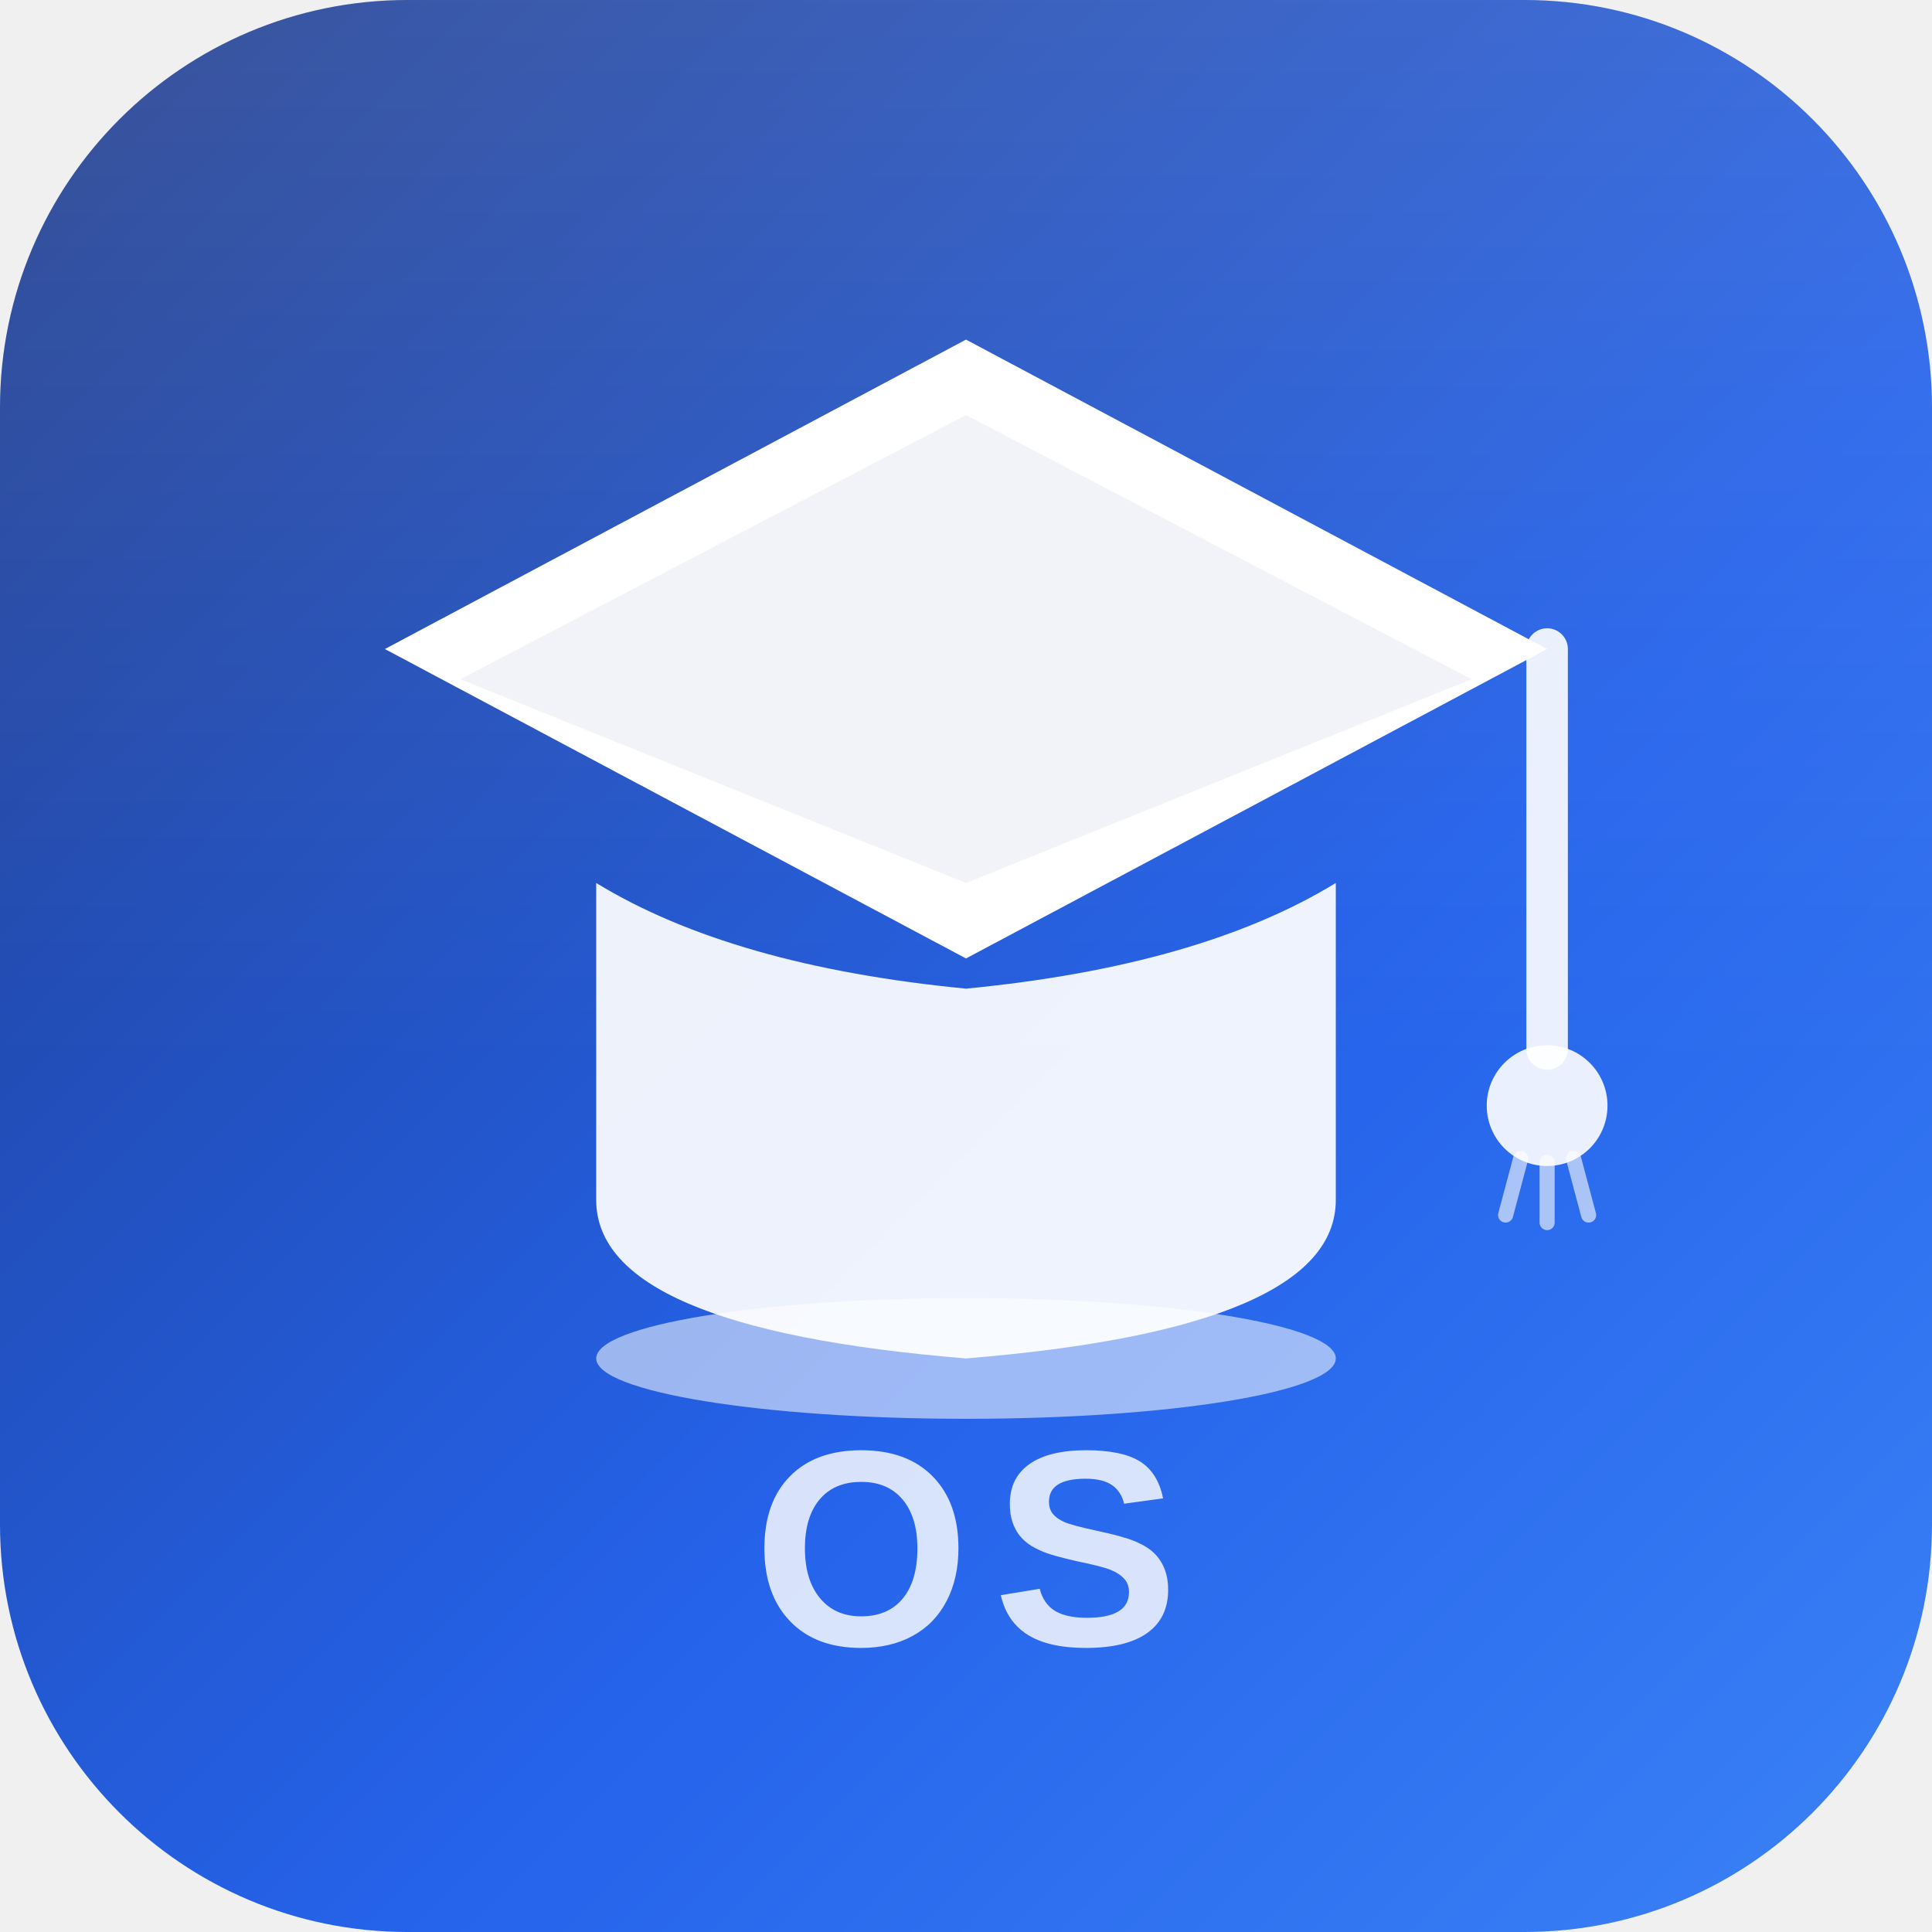
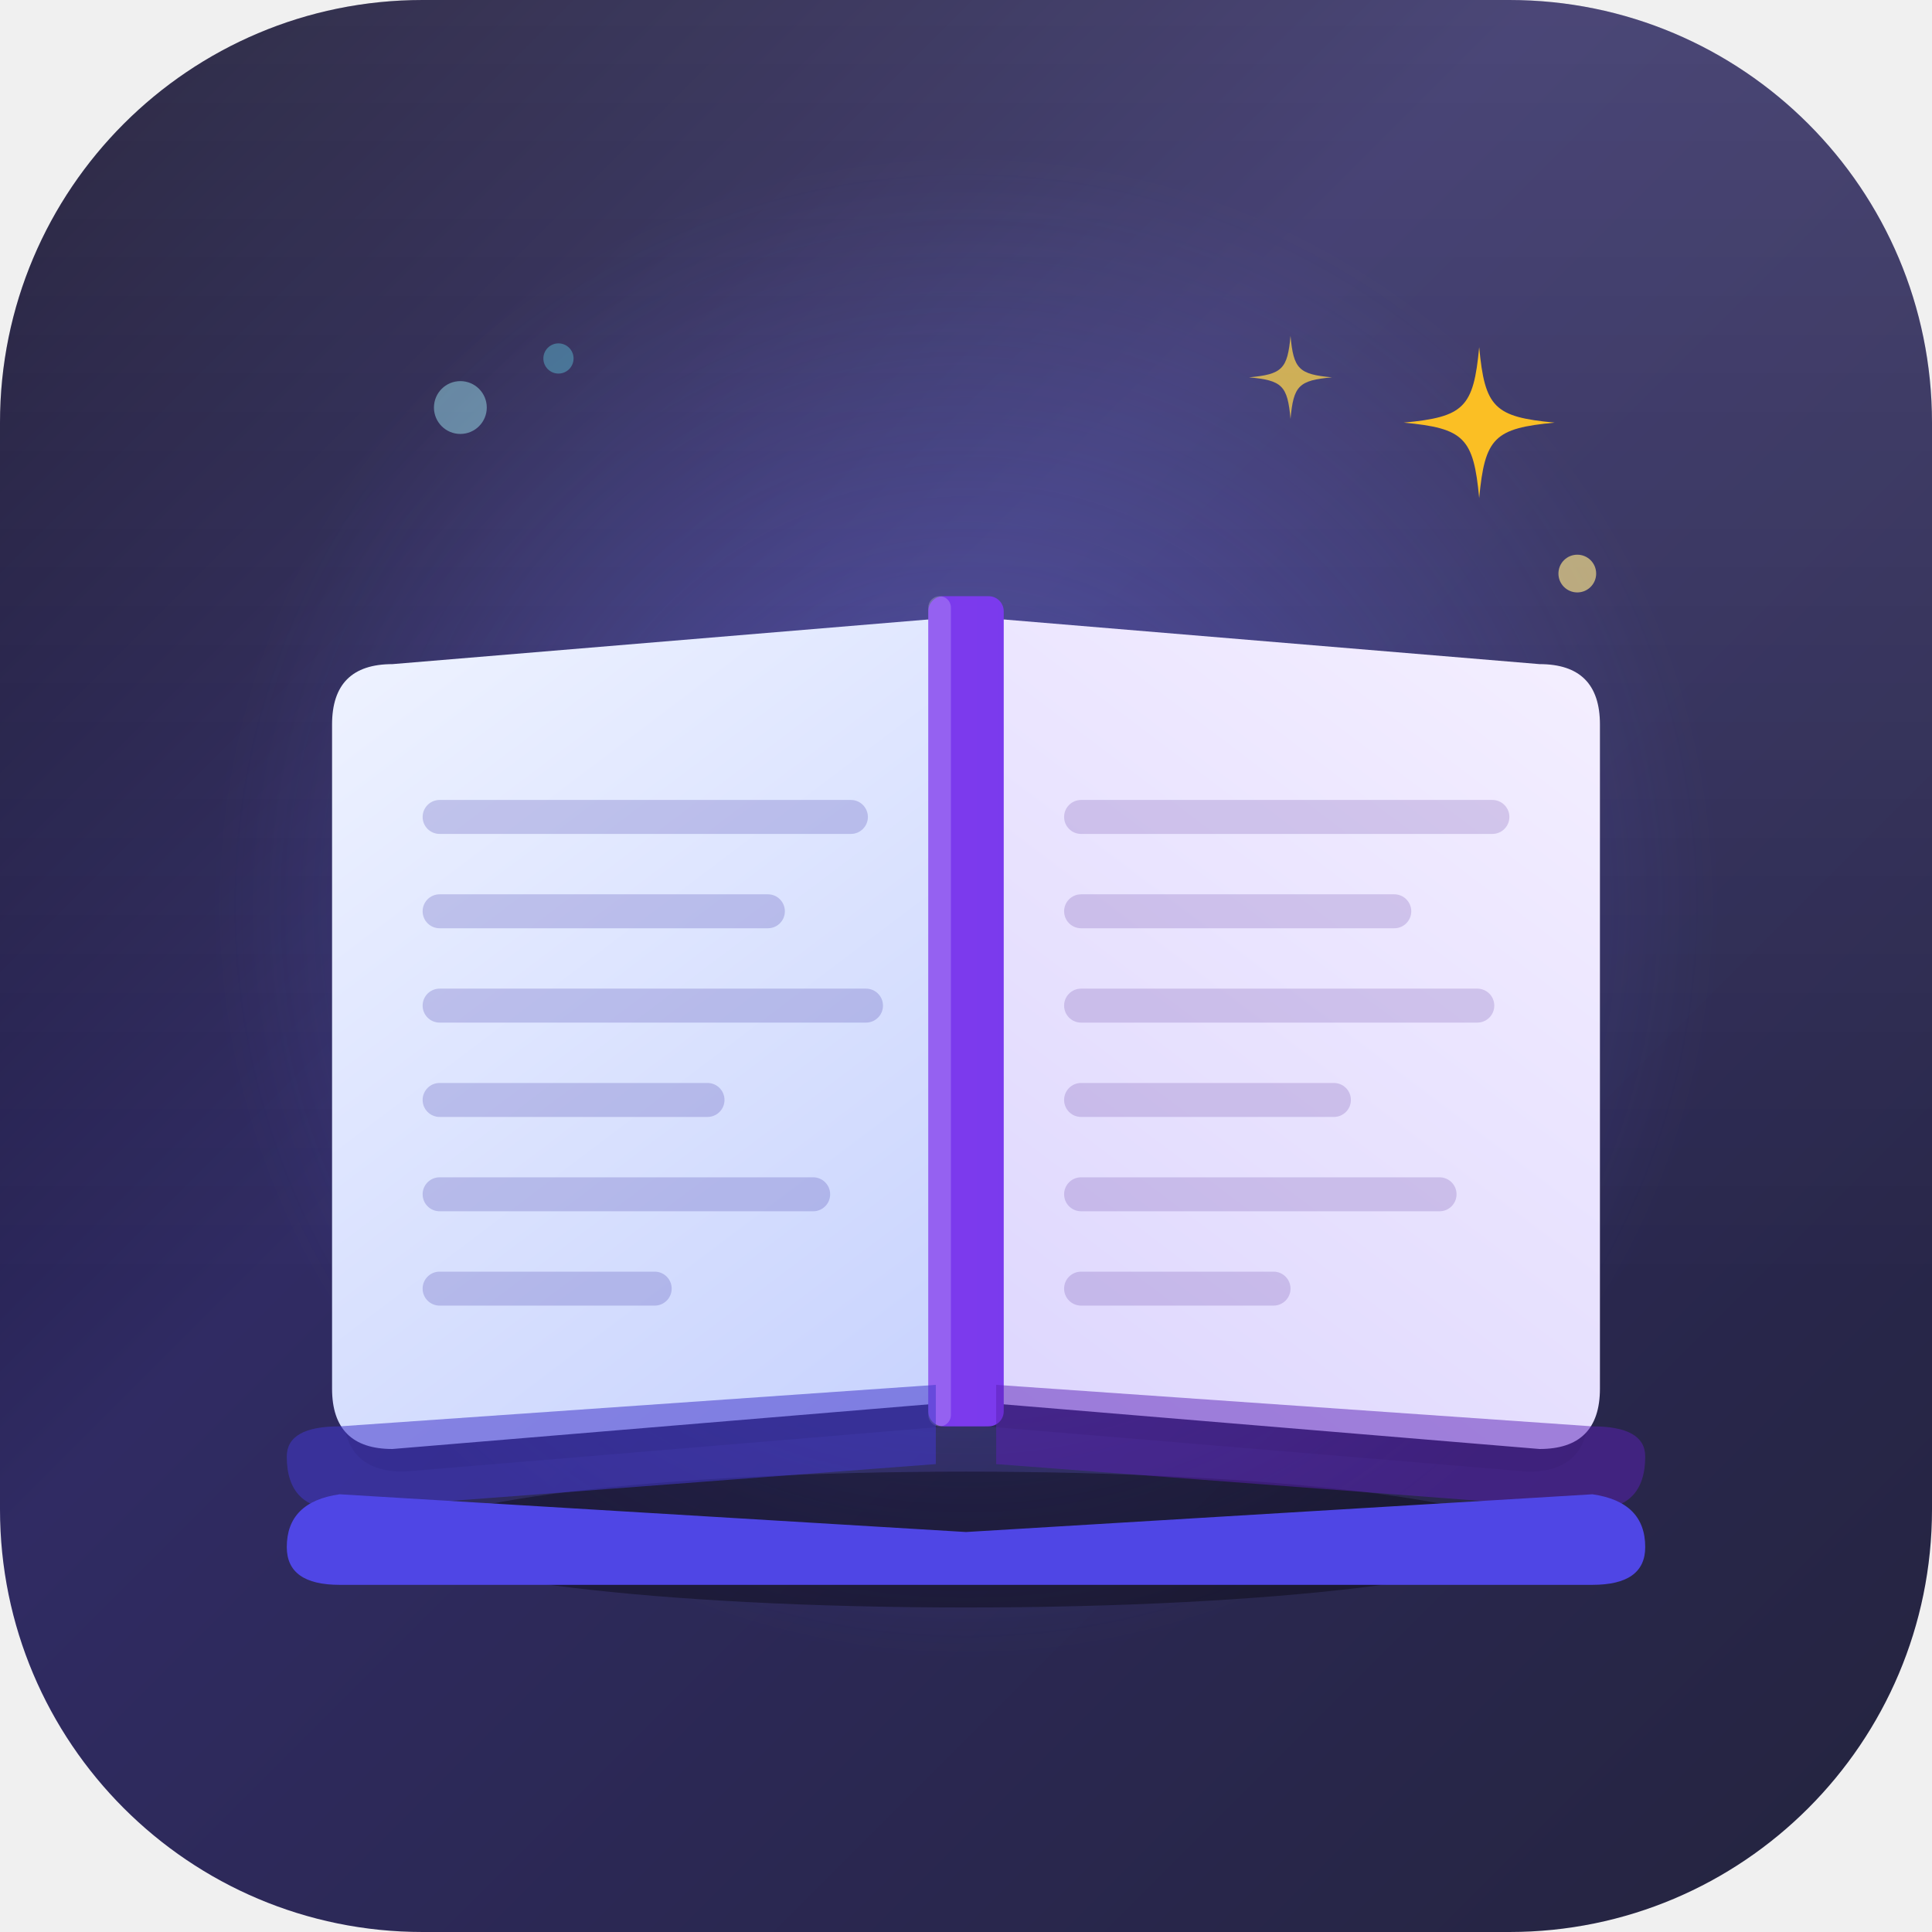
<svg xmlns="http://www.w3.org/2000/svg" viewBox="0 0 512 512">
  <defs>
    <linearGradient id="bg" x1="0" y1="0" x2="512" y2="512" gradientUnits="userSpaceOnUse">
-       <stop offset="0%" stop-color="#1E3A8A" />
-       <stop offset="60%" stop-color="#2563EB" />
-       <stop offset="100%" stop-color="#3B82F6" />
+       <stop offset="0%" stop-color="#0f0c29" />
+       <stop offset="40%" stop-color="#302b63" />
+       <stop offset="100%" stop-color="#24243e" />
    </linearGradient>
-     <linearGradient id="shine" x1="0" y1="0" x2="0" y2="512" gradientUnits="userSpaceOnUse">
-       <stop offset="0%" stop-color="#ffffff" stop-opacity="0.12" />
-       <stop offset="55%" stop-color="#ffffff" stop-opacity="0" />
+     <radialGradient id="glow" cx="256" cy="240" r="200" gradientUnits="userSpaceOnUse">
+       <stop offset="0%" stop-color="#6366f1" stop-opacity="0.45" />
+       <stop offset="100%" stop-color="#6366f1" stop-opacity="0" />
+     </radialGradient>
+     <linearGradient id="shine" x1="0" y1="0" x2="0" y2="340" gradientUnits="userSpaceOnUse">
+       <stop offset="0%" stop-color="#ffffff" stop-opacity="0.13" />
+       <stop offset="100%" stop-color="#ffffff" stop-opacity="0" />
+     </linearGradient>
+     <linearGradient id="pageL" x1="86" y1="160" x2="252" y2="380" gradientUnits="userSpaceOnUse">
+       <stop offset="0%" stop-color="#f0f4ff" />
+       <stop offset="100%" stop-color="#c7d2fe" />
+     </linearGradient>
+     <linearGradient id="pageR" x1="426" y1="160" x2="260" y2="380" gradientUnits="userSpaceOnUse">
+       <stop offset="0%" stop-color="#f5f0ff" />
+       <stop offset="100%" stop-color="#ddd6fe" />
+     </linearGradient>
+     <linearGradient id="coverGrad" x1="0" y1="0" x2="512" y2="0" gradientUnits="userSpaceOnUse">
+       <stop offset="0%" stop-color="#4f46e5" />
+       <stop offset="50%" stop-color="#7c3aed" />
+       <stop offset="100%" stop-color="#4f46e5" />
    </linearGradient>
  </defs>
-   <rect width="512" height="512" rx="108" ry="108" fill="url(#bg)" />
-   <rect width="512" height="512" rx="108" ry="108" fill="url(#shine)" />
-   <polygon points="256,90 410,172 256,254 102,172" fill="white" />
-   <polygon points="256,110 390,180 256,234 122,180" fill="#1E3A8A" fill-opacity="0.06" />
-   <path d="M158,234 L158,318 Q158,352 256,360 Q354,352 354,318 L354,234 Q318,256 256,262 Q194,256 158,234 Z" fill="white" fill-opacity="0.92" />
-   <ellipse cx="256" cy="360" rx="98" ry="16" fill="white" fill-opacity="0.55" />
-   <path d="M 410,172 L 410,278" stroke="white" stroke-width="11" stroke-linecap="round" fill="none" stroke-opacity="0.9" />
-   <circle cx="410" cy="293" r="16" fill="white" fill-opacity="0.9" />
-   <line x1="403" y1="307" x2="399" y2="322" stroke="white" stroke-width="4" stroke-linecap="round" stroke-opacity="0.6" />
-   <line x1="410" y1="308" x2="410" y2="324" stroke="white" stroke-width="4" stroke-linecap="round" stroke-opacity="0.6" />
-   <line x1="417" y1="307" x2="421" y2="322" stroke="white" stroke-width="4" stroke-linecap="round" stroke-opacity="0.6" />
-   <text x="256" y="436" text-anchor="middle" font-family="system-ui,-apple-system,'Segoe UI',Arial,sans-serif" font-size="74" font-weight="900" letter-spacing="6" fill="white" fill-opacity="0.82">OS</text>
+   <rect width="512" height="512" rx="112" fill="url(#bg)" />
+   <rect width="512" height="512" rx="112" fill="url(#glow)" />
+   <rect width="512" height="512" rx="112" fill="url(#shine)" />
+   <ellipse cx="256" cy="408" rx="148" ry="18" fill="#000000" fill-opacity="0.35" />
+   <path d="M 104,176 L 248,164 L 248,372 L 104,384            Q 88,384 88,368 L 88,192 Q 88,176 104,176 Z" fill="#000" fill-opacity="0.18" transform="translate(3,6)" />
+   <path d="M 104,176 L 248,164 L 248,372 L 104,384            Q 88,384 88,368 L 88,192 Q 88,176 104,176 Z" fill="url(#pageL)" />
+   <path d="M 264,164 L 408,176 Q 424,176 424,192 L 424,368            Q 424,384 408,384 L 264,372 Z" fill="#000" fill-opacity="0.14" transform="translate(-3,6)" />
+   <path d="M 264,164 L 408,176 Q 424,176 424,192 L 424,368            Q 424,384 408,384 L 264,372 Z" fill="url(#pageR)" />
+   <rect x="246" y="158" width="20" height="220" rx="4" fill="url(#coverGrad)" />
+   <rect x="246" y="158" width="6" height="220" rx="3" fill="white" fill-opacity="0.2" />
+   <path d="M 90,378 L 248,367 L 248,388 L 90,400 Q 76,400 76,386 Q 76,378 90,378 Z" fill="#4338ca" fill-opacity="0.55" />
+   <path d="M 264,367 L 422,378 Q 436,378 436,386 Q 436,400 422,400 L 264,388 Z" fill="#5b21b6" fill-opacity="0.50" />
+   <path d="M 90,396 Q 76,398 76,410 Q 76,420 90,420 L 422,420 Q 436,420 436,410 Q 436,398 422,396 L 256,406 Z" fill="#4f46e5" />
+   <rect x="112" y="212" width="118" height="9" rx="4.5" fill="#3730a3" fill-opacity="0.22" />
+   <rect x="112" y="237" width="96" height="9" rx="4.5" fill="#3730a3" fill-opacity="0.22" />
+   <rect x="112" y="262" width="122" height="9" rx="4.5" fill="#3730a3" fill-opacity="0.22" />
+   <rect x="112" y="287" width="80" height="9" rx="4.5" fill="#3730a3" fill-opacity="0.22" />
+   <rect x="112" y="312" width="108" height="9" rx="4.5" fill="#3730a3" fill-opacity="0.22" />
+   <rect x="112" y="337" width="66" height="9" rx="4.5" fill="#3730a3" fill-opacity="0.22" />
+   <rect x="282" y="212" width="118" height="9" rx="4.5" fill="#4c1d95" fill-opacity="0.18" />
+   <rect x="282" y="237" width="92" height="9" rx="4.5" fill="#4c1d95" fill-opacity="0.18" />
+   <rect x="282" y="262" width="114" height="9" rx="4.5" fill="#4c1d95" fill-opacity="0.18" />
+   <rect x="282" y="287" width="76" height="9" rx="4.5" fill="#4c1d95" fill-opacity="0.18" />
+   <rect x="282" y="312" width="104" height="9" rx="4.5" fill="#4c1d95" fill-opacity="0.18" />
+   <rect x="282" y="337" width="60" height="9" rx="4.5" fill="#4c1d95" fill-opacity="0.18" />
+   <g transform="translate(392,112)">
+     <path d="M0,-20 C1.5,-4 4,-1.5 20,0 C4,1.5 1.5,4 0,20 C-1.5,4 -4,1.5 -20,0 C-4,-1.5 -1.5,-4 0,-20 Z" fill="#fbbf24" />
+   </g>
+   <g transform="translate(342,100)">
+     <path d="M0,-11 C0.8,-2.2 2.2,-0.8 11,0 C2.2,0.8 0.8,2.2 0,11 C-0.8,2.2 -2.2,0.8 -11,0 C-2.2,-0.8 -0.8,-2.2 0,-11 Z" fill="#fcd34d" fill-opacity="0.75" />
+   </g>
+   <circle cx="418" cy="152" r="5" fill="#fde68a" fill-opacity="0.65" />
+   <circle cx="122" cy="108" r="7" fill="#a5f3fc" fill-opacity="0.45" />
+   <circle cx="148" cy="95" r="4" fill="#67e8f9" fill-opacity="0.35" />
</svg>
